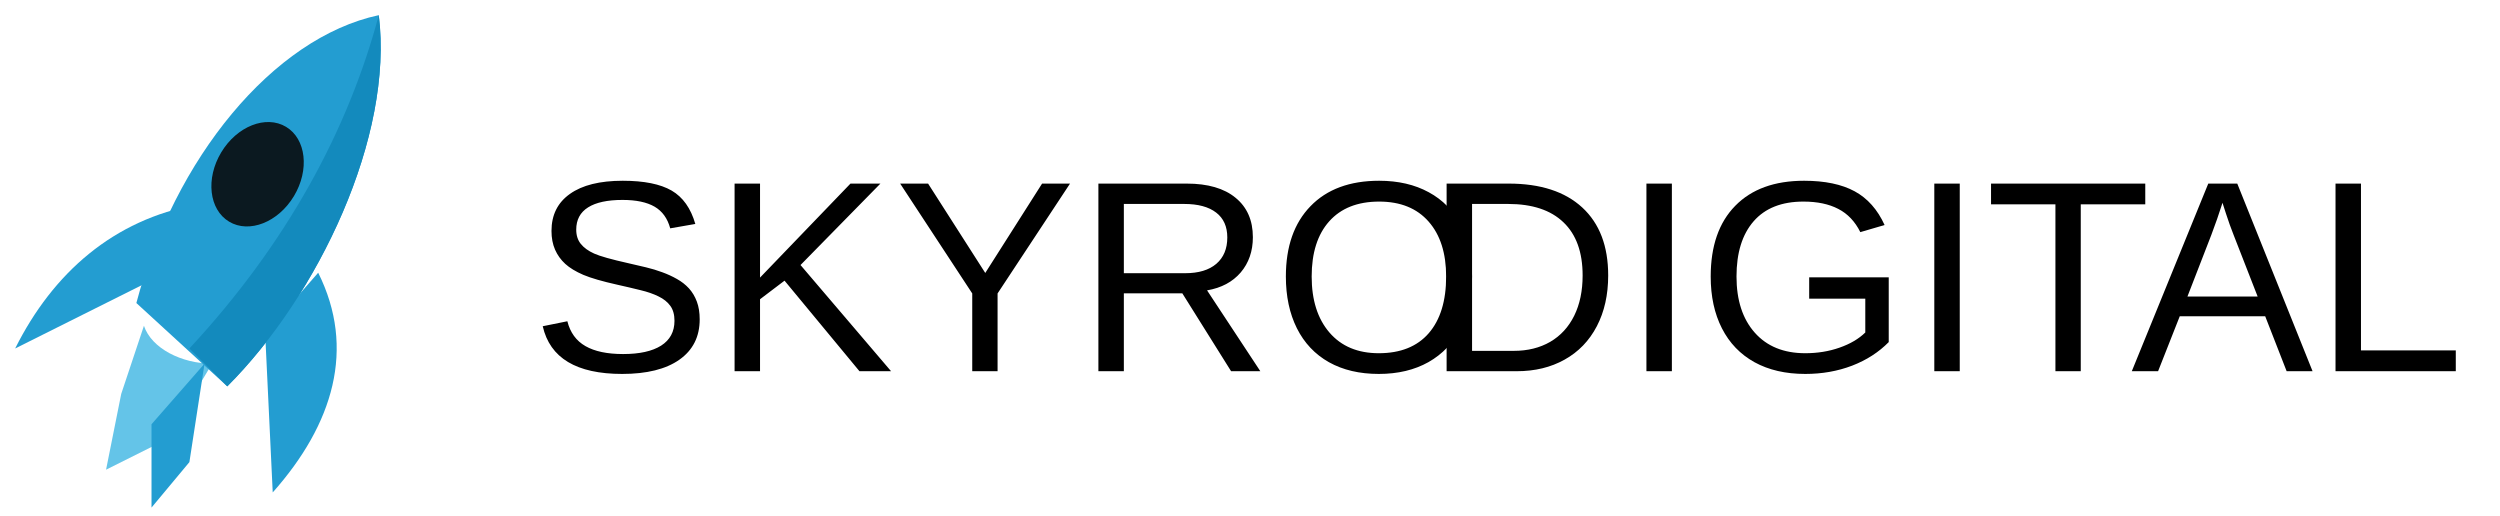
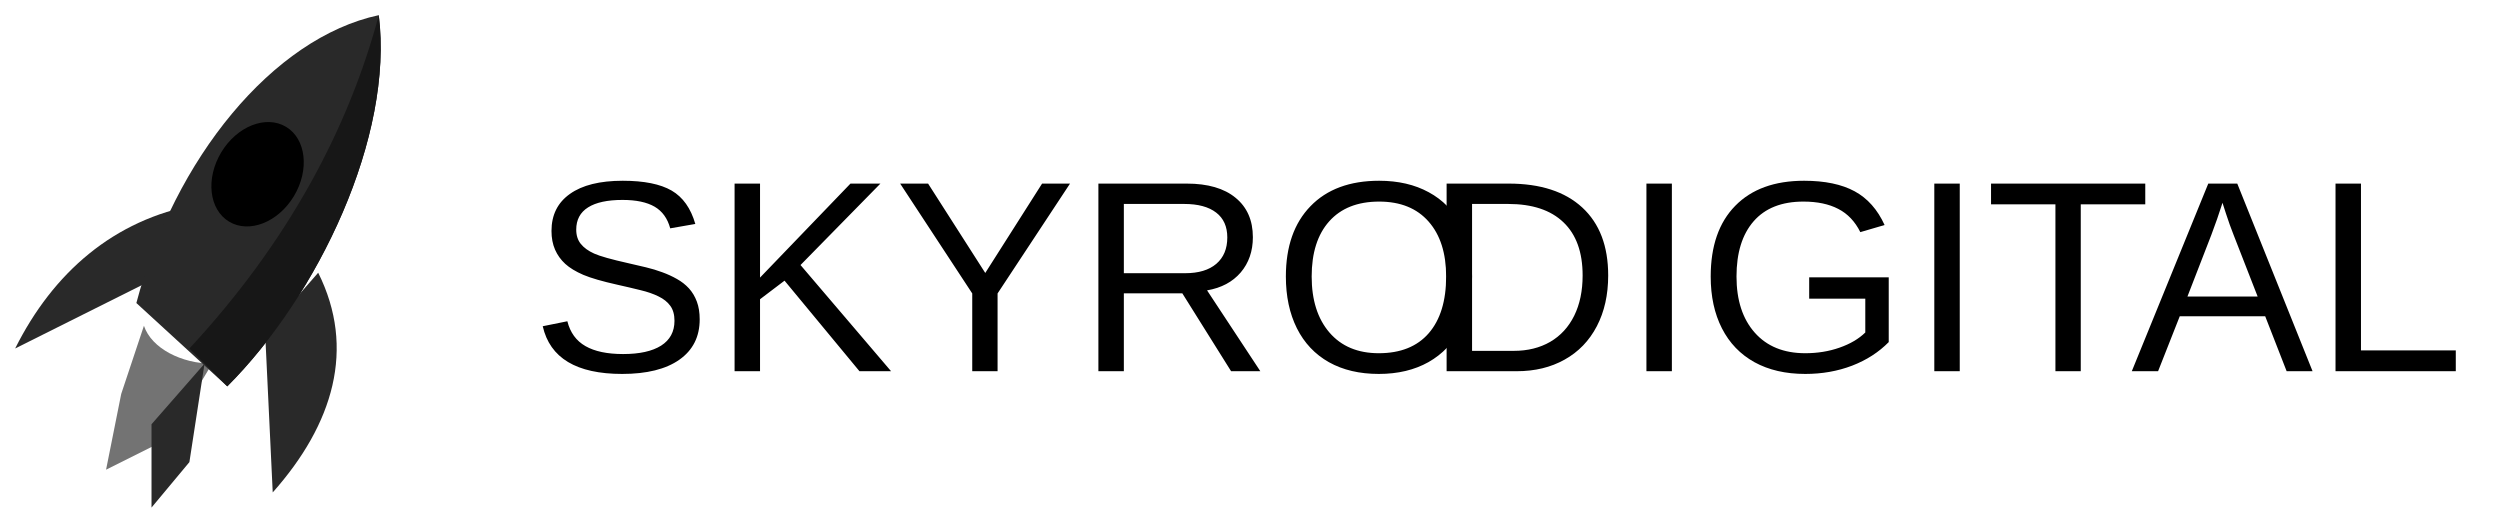
<svg xmlns="http://www.w3.org/2000/svg" viewBox="0 0 330 68" fill="none" role="img" aria-labelledby="title">
-   <g fill="#239DD1">
+   <g fill="#292929">
    <path d="M26 27C15 29 7 36 2 46L20 37Z" />
    <path d="M42 36C47 46 44 56 36 65L35 44Z" />
-     <path d="M19 43C20 46 24 48 28 48L22 58 14 62 16 52Z" fill="#64C4E8" />
+     <path d="M19 43C20 46 24 48 28 48L22 58 14 62 16 52Z" fill="#737373" />
    <path d="M27 48 25 61 20 67 20 56Z" />
    <path d="M18 40C23 21 36 5 50 2 52 18 42 39 30 51L18 40Z" />
-     <path d="M50 2C52 18 42 39 30 51L25 46C38 32 46 17 50 2Z" fill="#138ABD" />
-     <ellipse cx="34" cy="23" rx="5.6" ry="7.3" transform="rotate(31 34 23)" fill="#0B1920" />
+     <path d="M50 2C52 18 42 39 30 51L25 46C38 32 46 17 50 2Z" fill="#171717" />
+     <ellipse cx="34" cy="23" rx="5.6" ry="7.3" transform="rotate(31 34 23)" fill="#000000" />
  </g>
  <g font-family="Arial, Helvetica, sans-serif" font-size="36" font-weight="400">
    <text x="70" y="49" fill="#000000" textLength="118" lengthAdjust="spacingAndGlyphs">SKYRO</text>
    <text x="188" y="49" fill="#000000" textLength="140" lengthAdjust="spacingAndGlyphs">DIGITAL</text>
  </g>
</svg>
